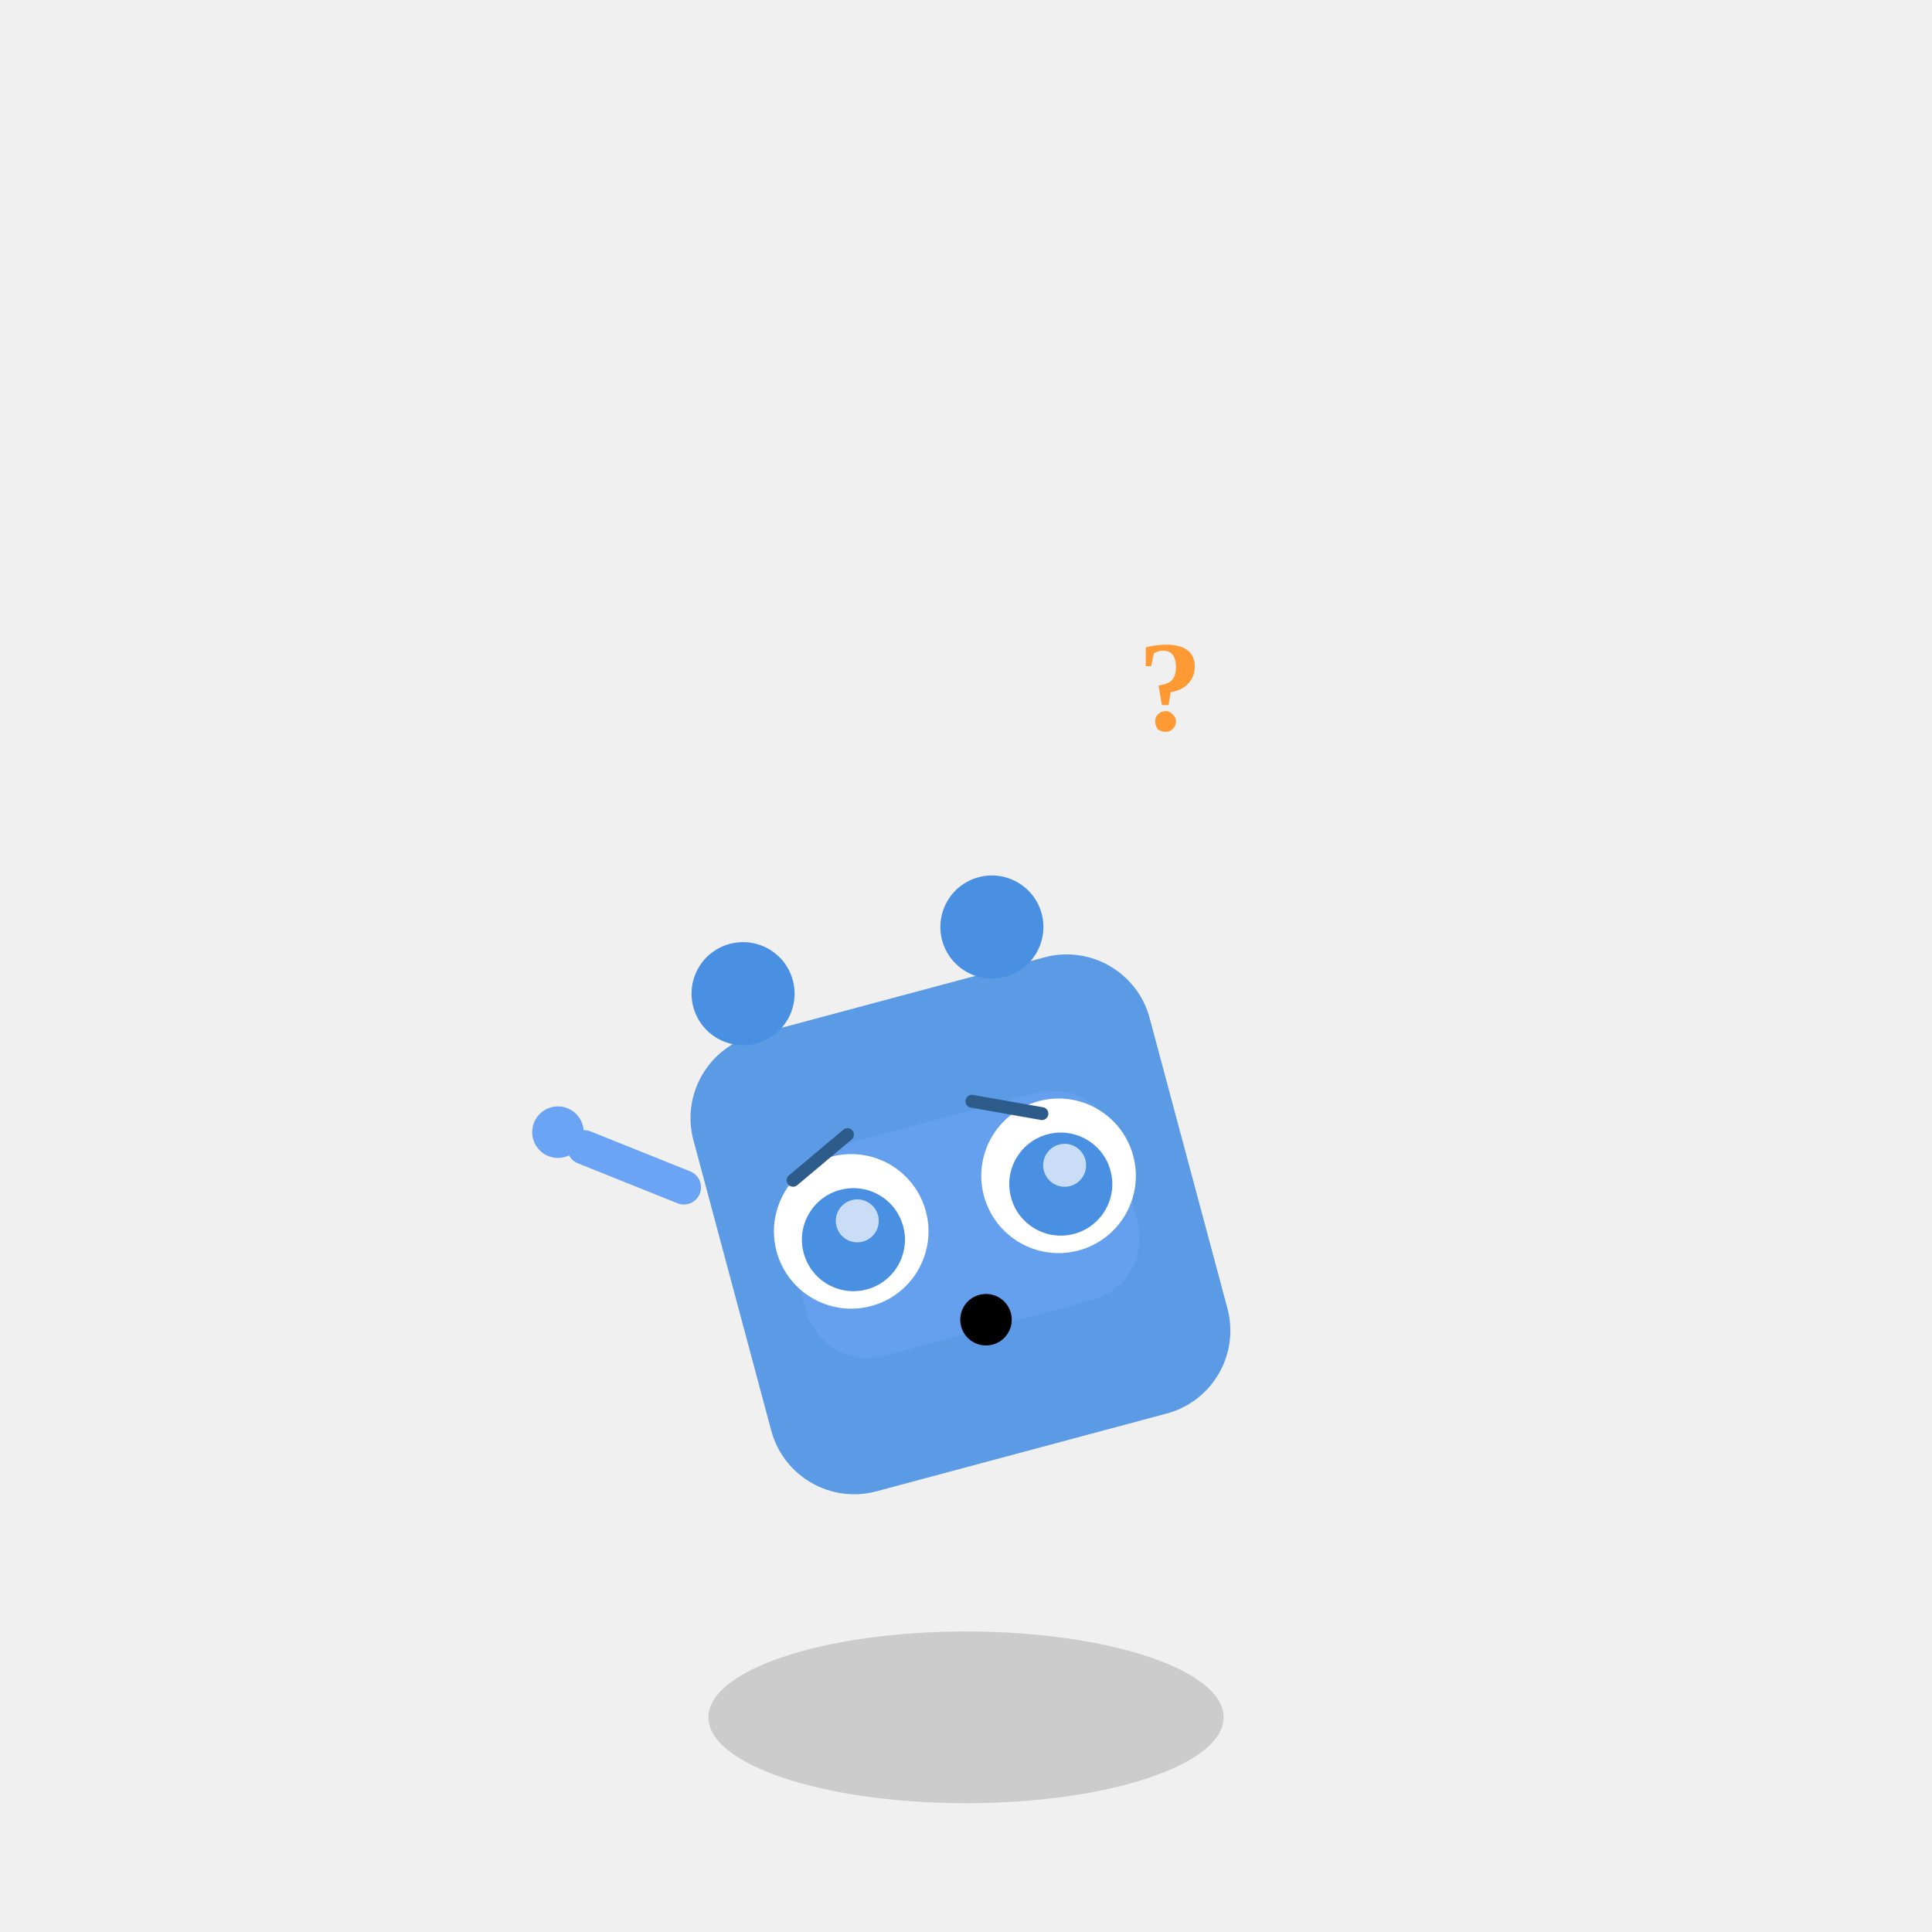
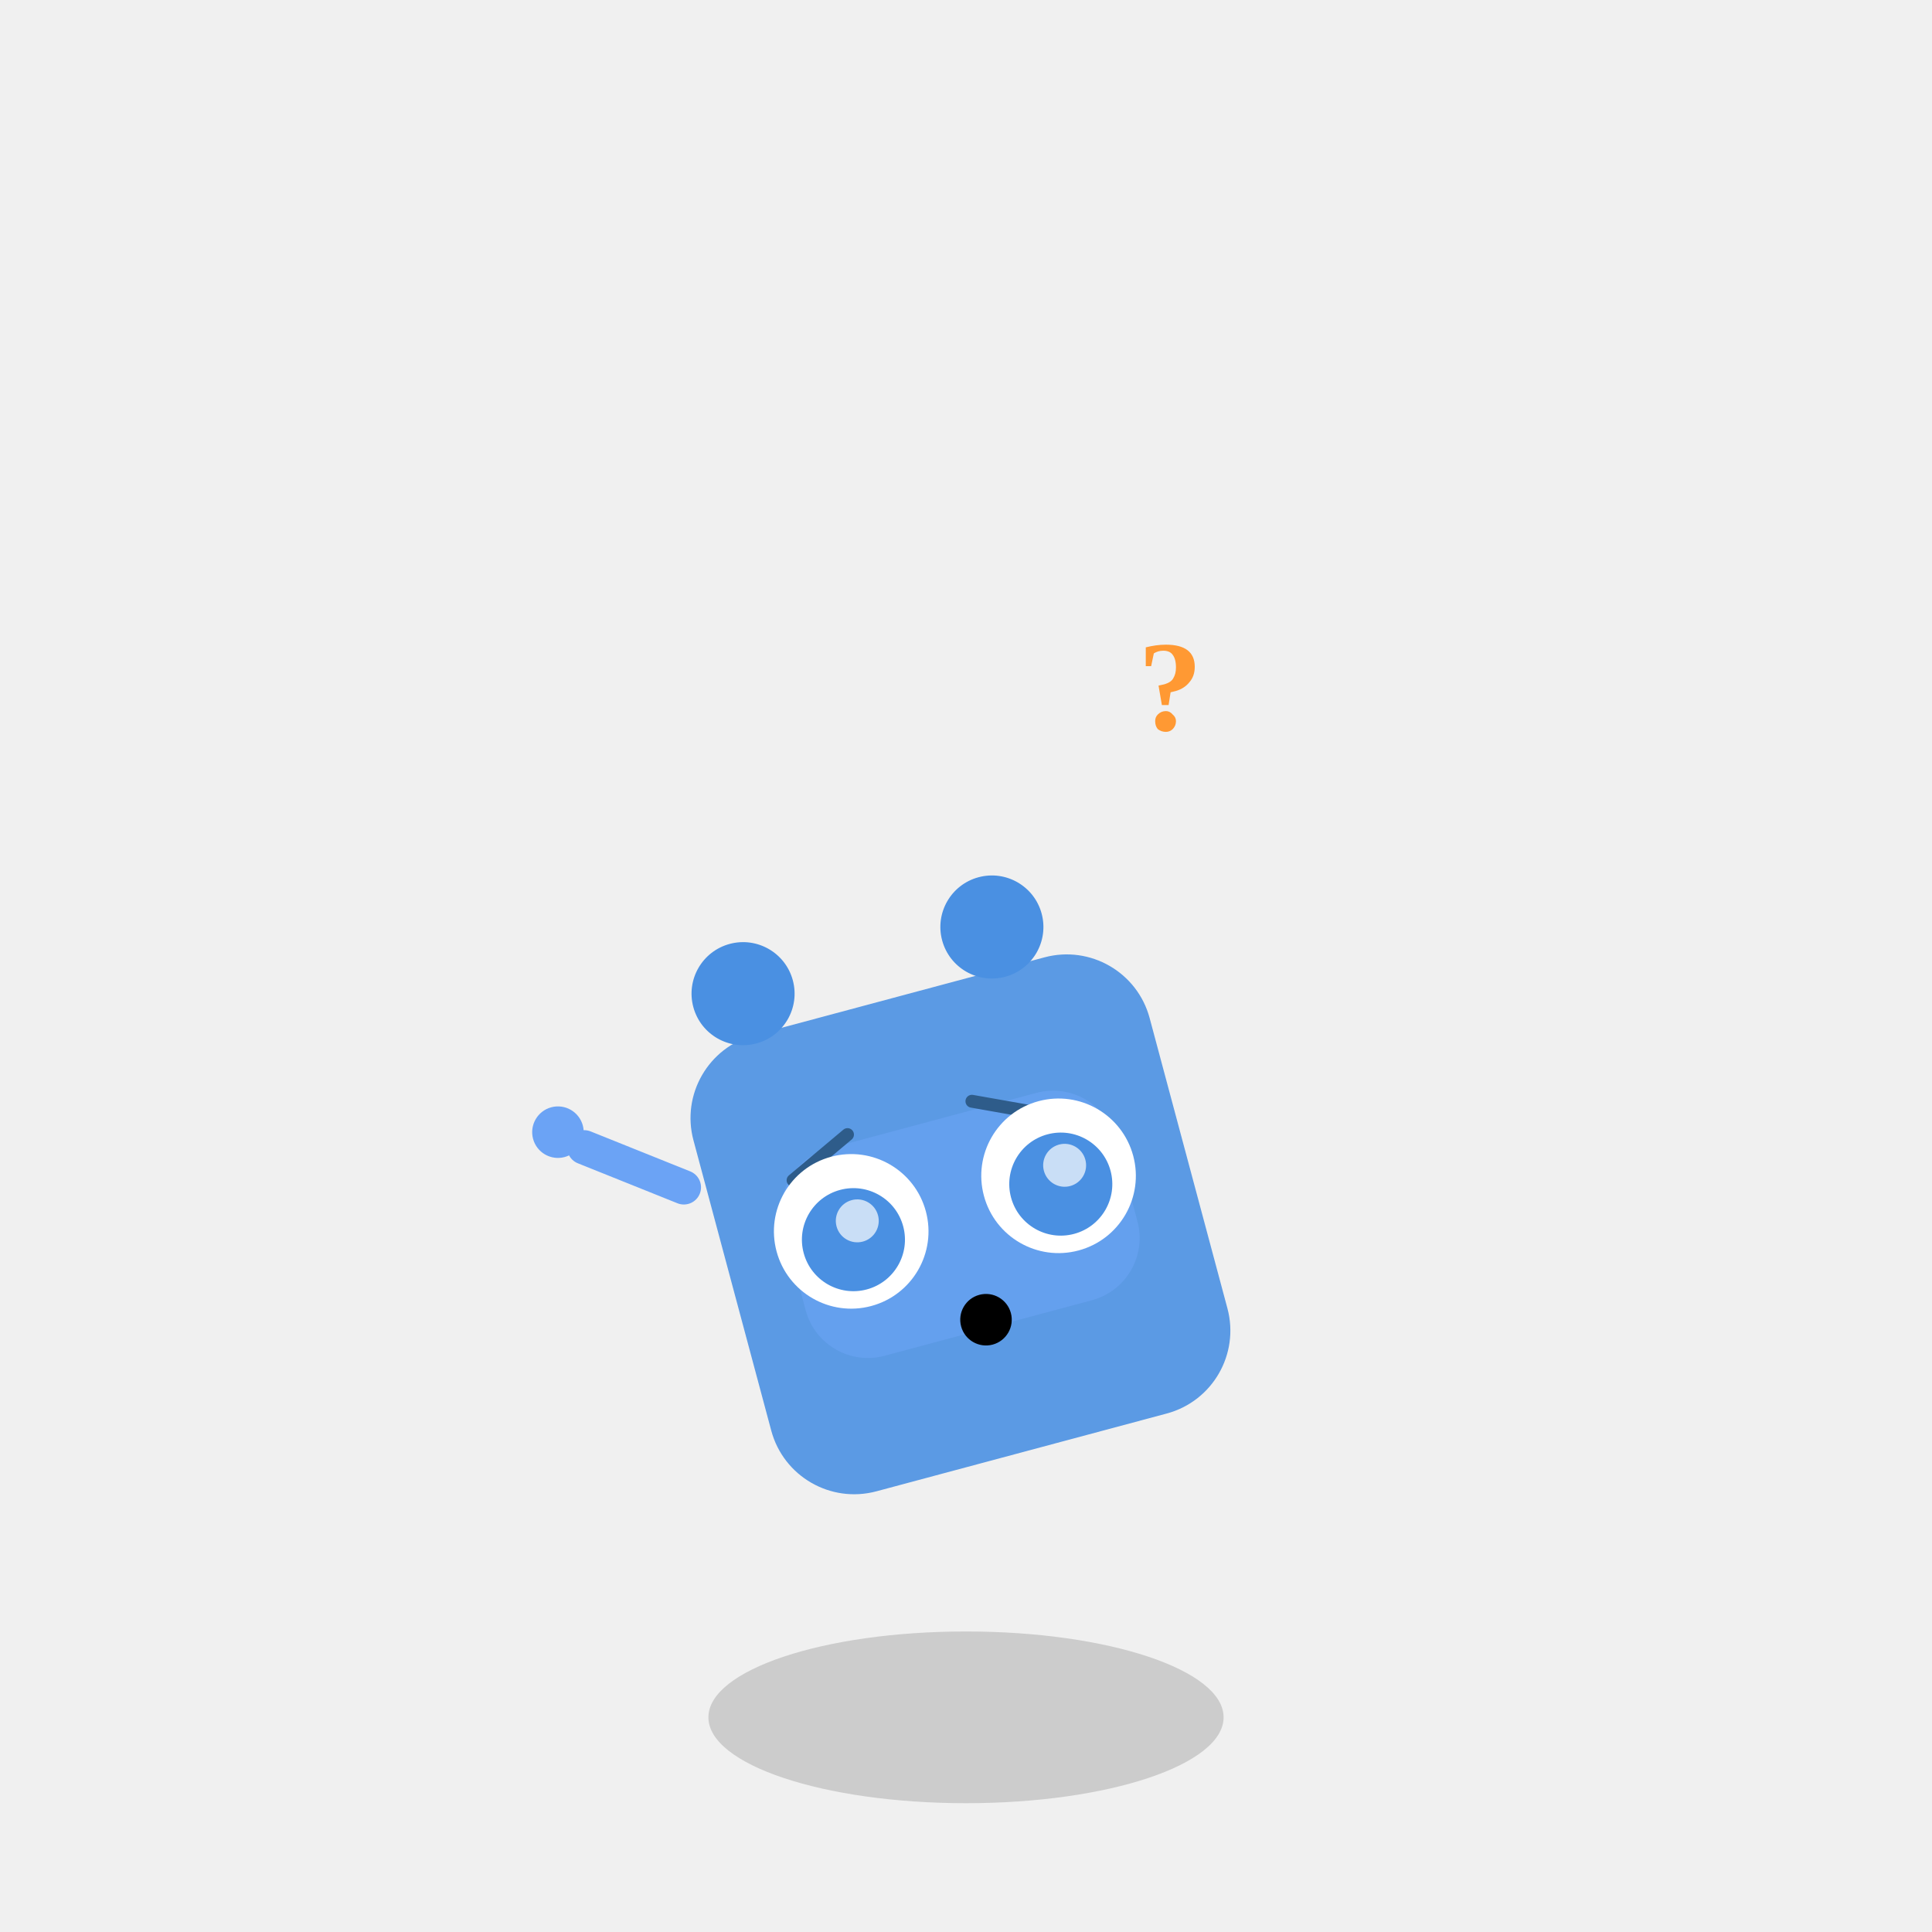
<svg xmlns="http://www.w3.org/2000/svg" viewBox="-15 -25 45 45">
  <ellipse cx="7.5" cy="15" rx="6" ry="2" fill="rgba(0,0,0,0.15)" />
  <g transform="rotate(-15 7.5 4)">
+     <line x1="1.5" y1="1" x2="-0.5" y2="-0.5" stroke="#6BA3F5" stroke-width="0.8" stroke-linecap="round" />
+     <circle cx="-1" cy="-1" r="0.6" fill="#6BA3F5" />
    <rect x="2" y="-2" width="11" height="11" rx="2" fill="#4A90E2" opacity="0.9" />
    <circle cx="4" cy="-3" r="1.2" fill="#4A90E2" />
    <circle cx="10" cy="-3" r="1.2" fill="#4A90E2" />
    <rect x="3.5" y="1" width="8" height="5" rx="1.5" fill="#6BA3F5" opacity="0.6" />
+     <circle cx="7.5" cy="5.8" r="0.6" fill="#000000" />
+     <path d="M 4 1.5 L 5.5 0.8" stroke="#2E5C8A" stroke-width="0.3" stroke-linecap="round" />
+     <path d="M 10 1.5 L 8.5 0.8" stroke="#2E5C8A" stroke-width="0.3" stroke-linecap="round" />
    <g>
      <circle cx="5" cy="3" r="1.8" fill="white" />
      <circle cx="5" cy="3.2" r="1.2" fill="#4A90E2" />
      <circle cx="5.2" cy="2.8" r="0.5" fill="white" opacity="0.7" />
      <circle cx="10" cy="3" r="1.8" fill="white" />
      <circle cx="10" cy="3.2" r="1.2" fill="#4A90E2" />
      <circle cx="10.2" cy="2.8" r="0.5" fill="white" opacity="0.7" />
    </g>
-     <circle cx="7.5" cy="5.8" r="0.6" fill="#000000" />
-     <path d="M 4 1.5 L 5.5 0.8" stroke="#2E5C8A" stroke-width="0.3" stroke-linecap="round" />
-     <path d="M 10 1.5 L 8.5 0.8" stroke="#2E5C8A" stroke-width="0.3" stroke-linecap="round" />
-     <line x1="1.5" y1="1" x2="-0.5" y2="-0.5" stroke="#6BA3F5" stroke-width="0.8" stroke-linecap="round" />
-     <circle cx="-1" cy="-1" r="0.6" fill="#6BA3F5" />
  </g>
  <text x="11.5" y="-8" font-size="3" font-weight="bold" fill="#FF9933">?</text>
</svg>
